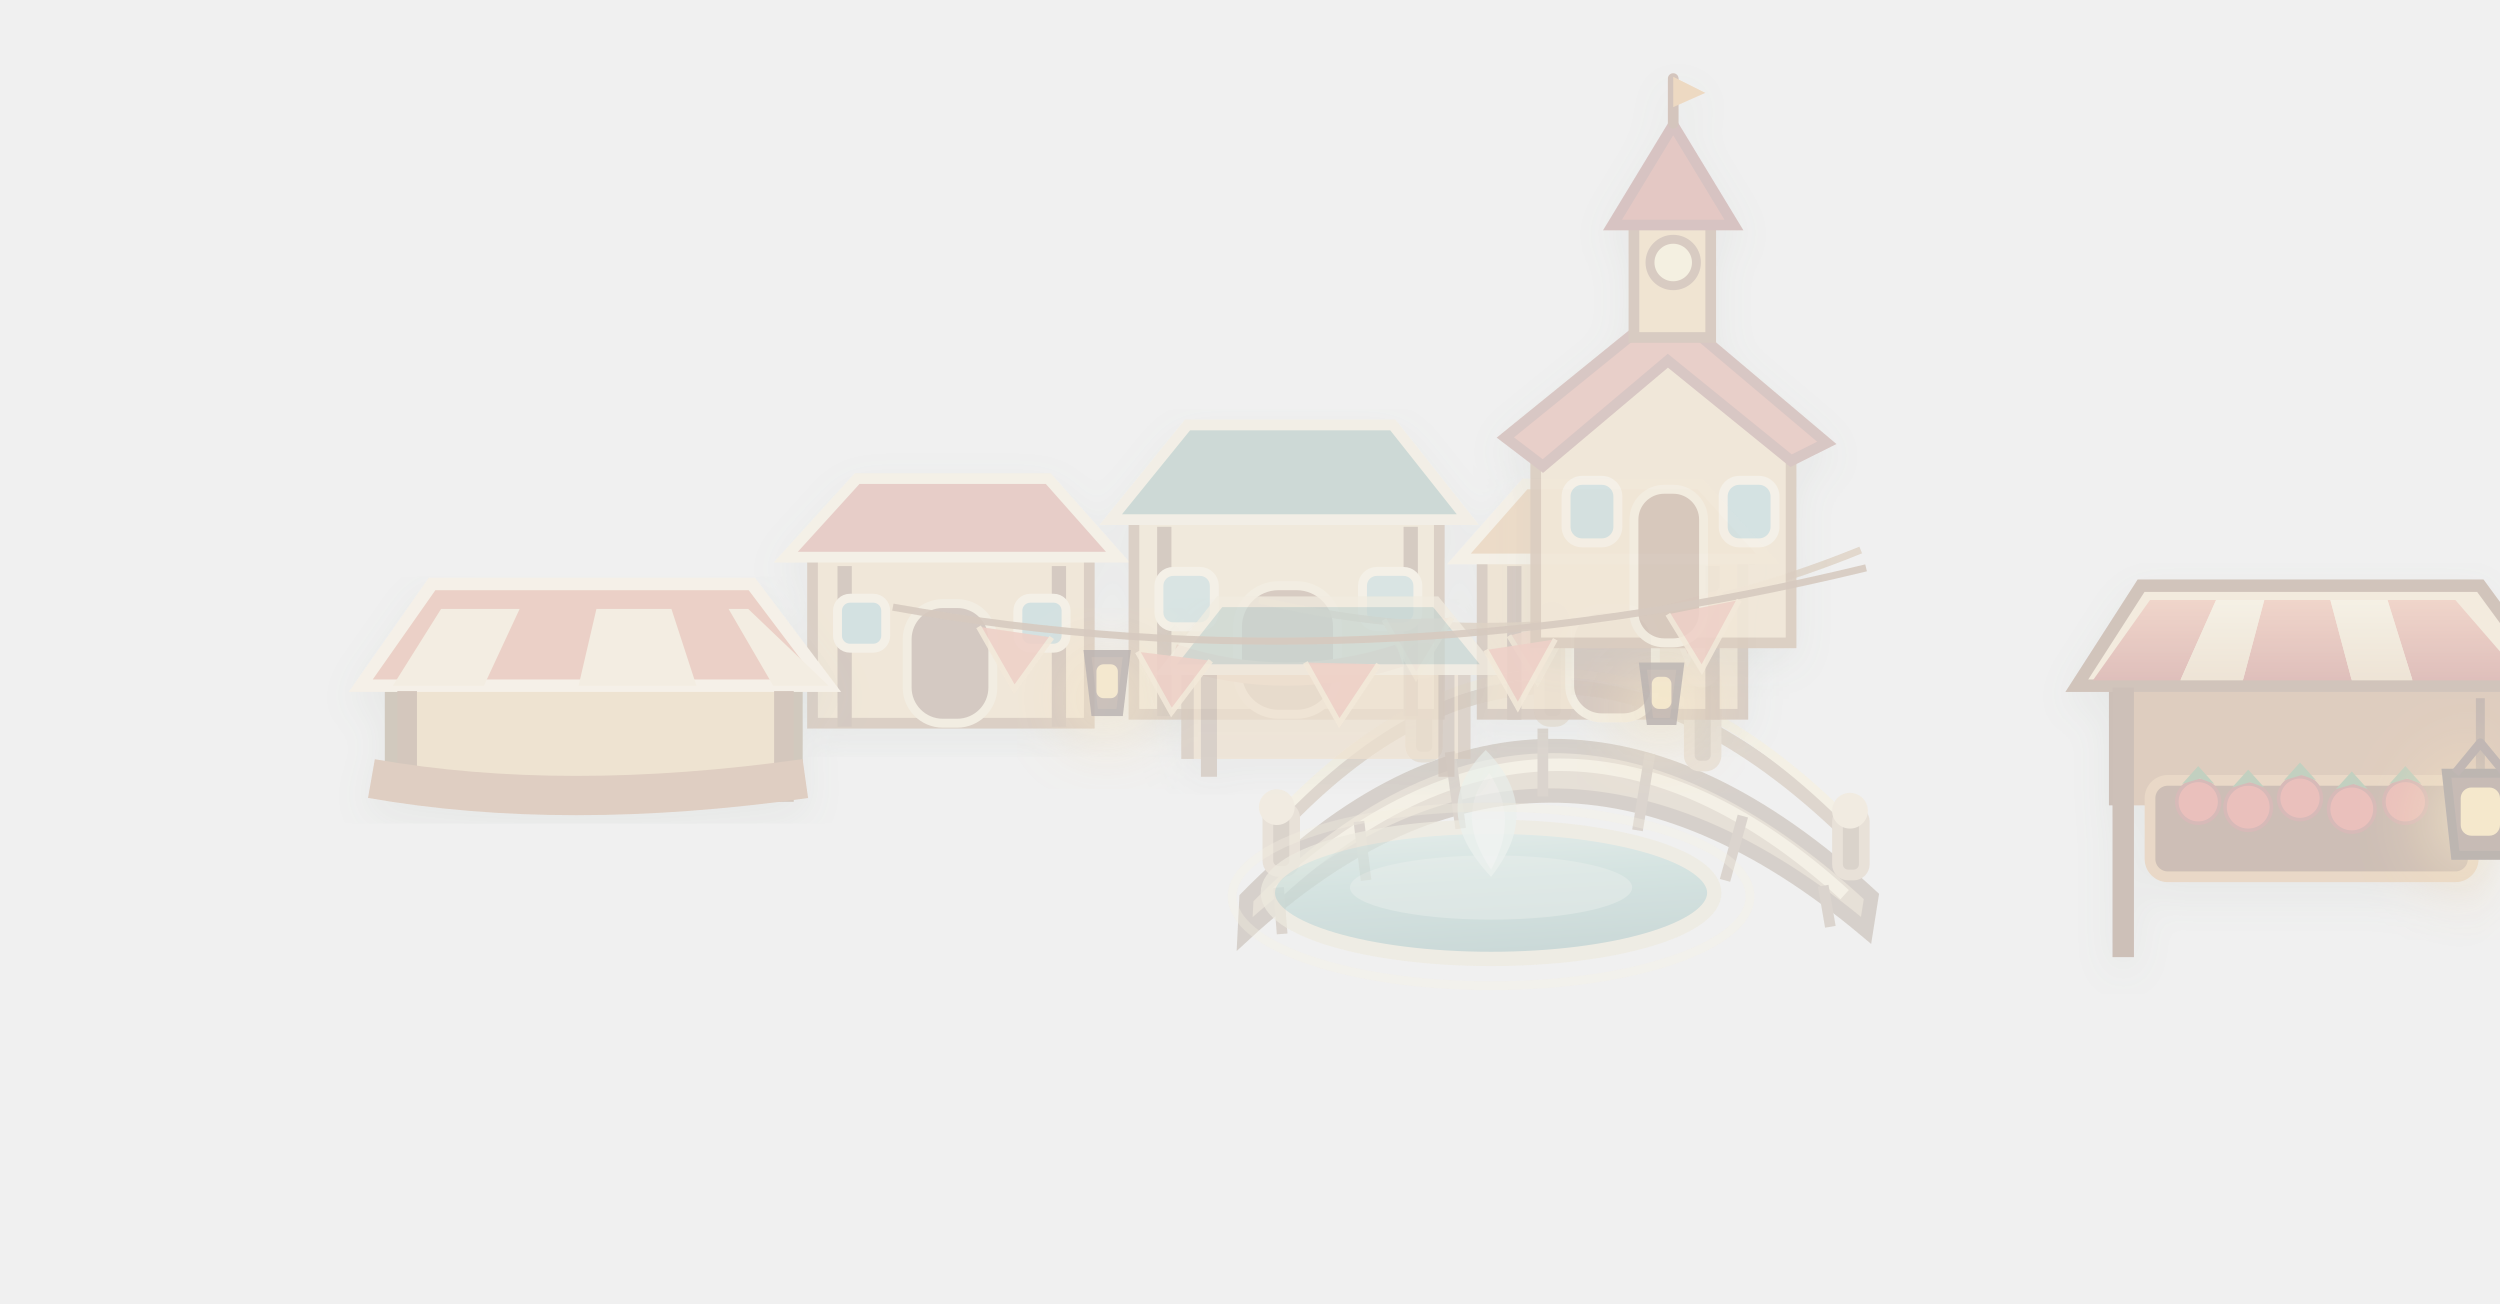
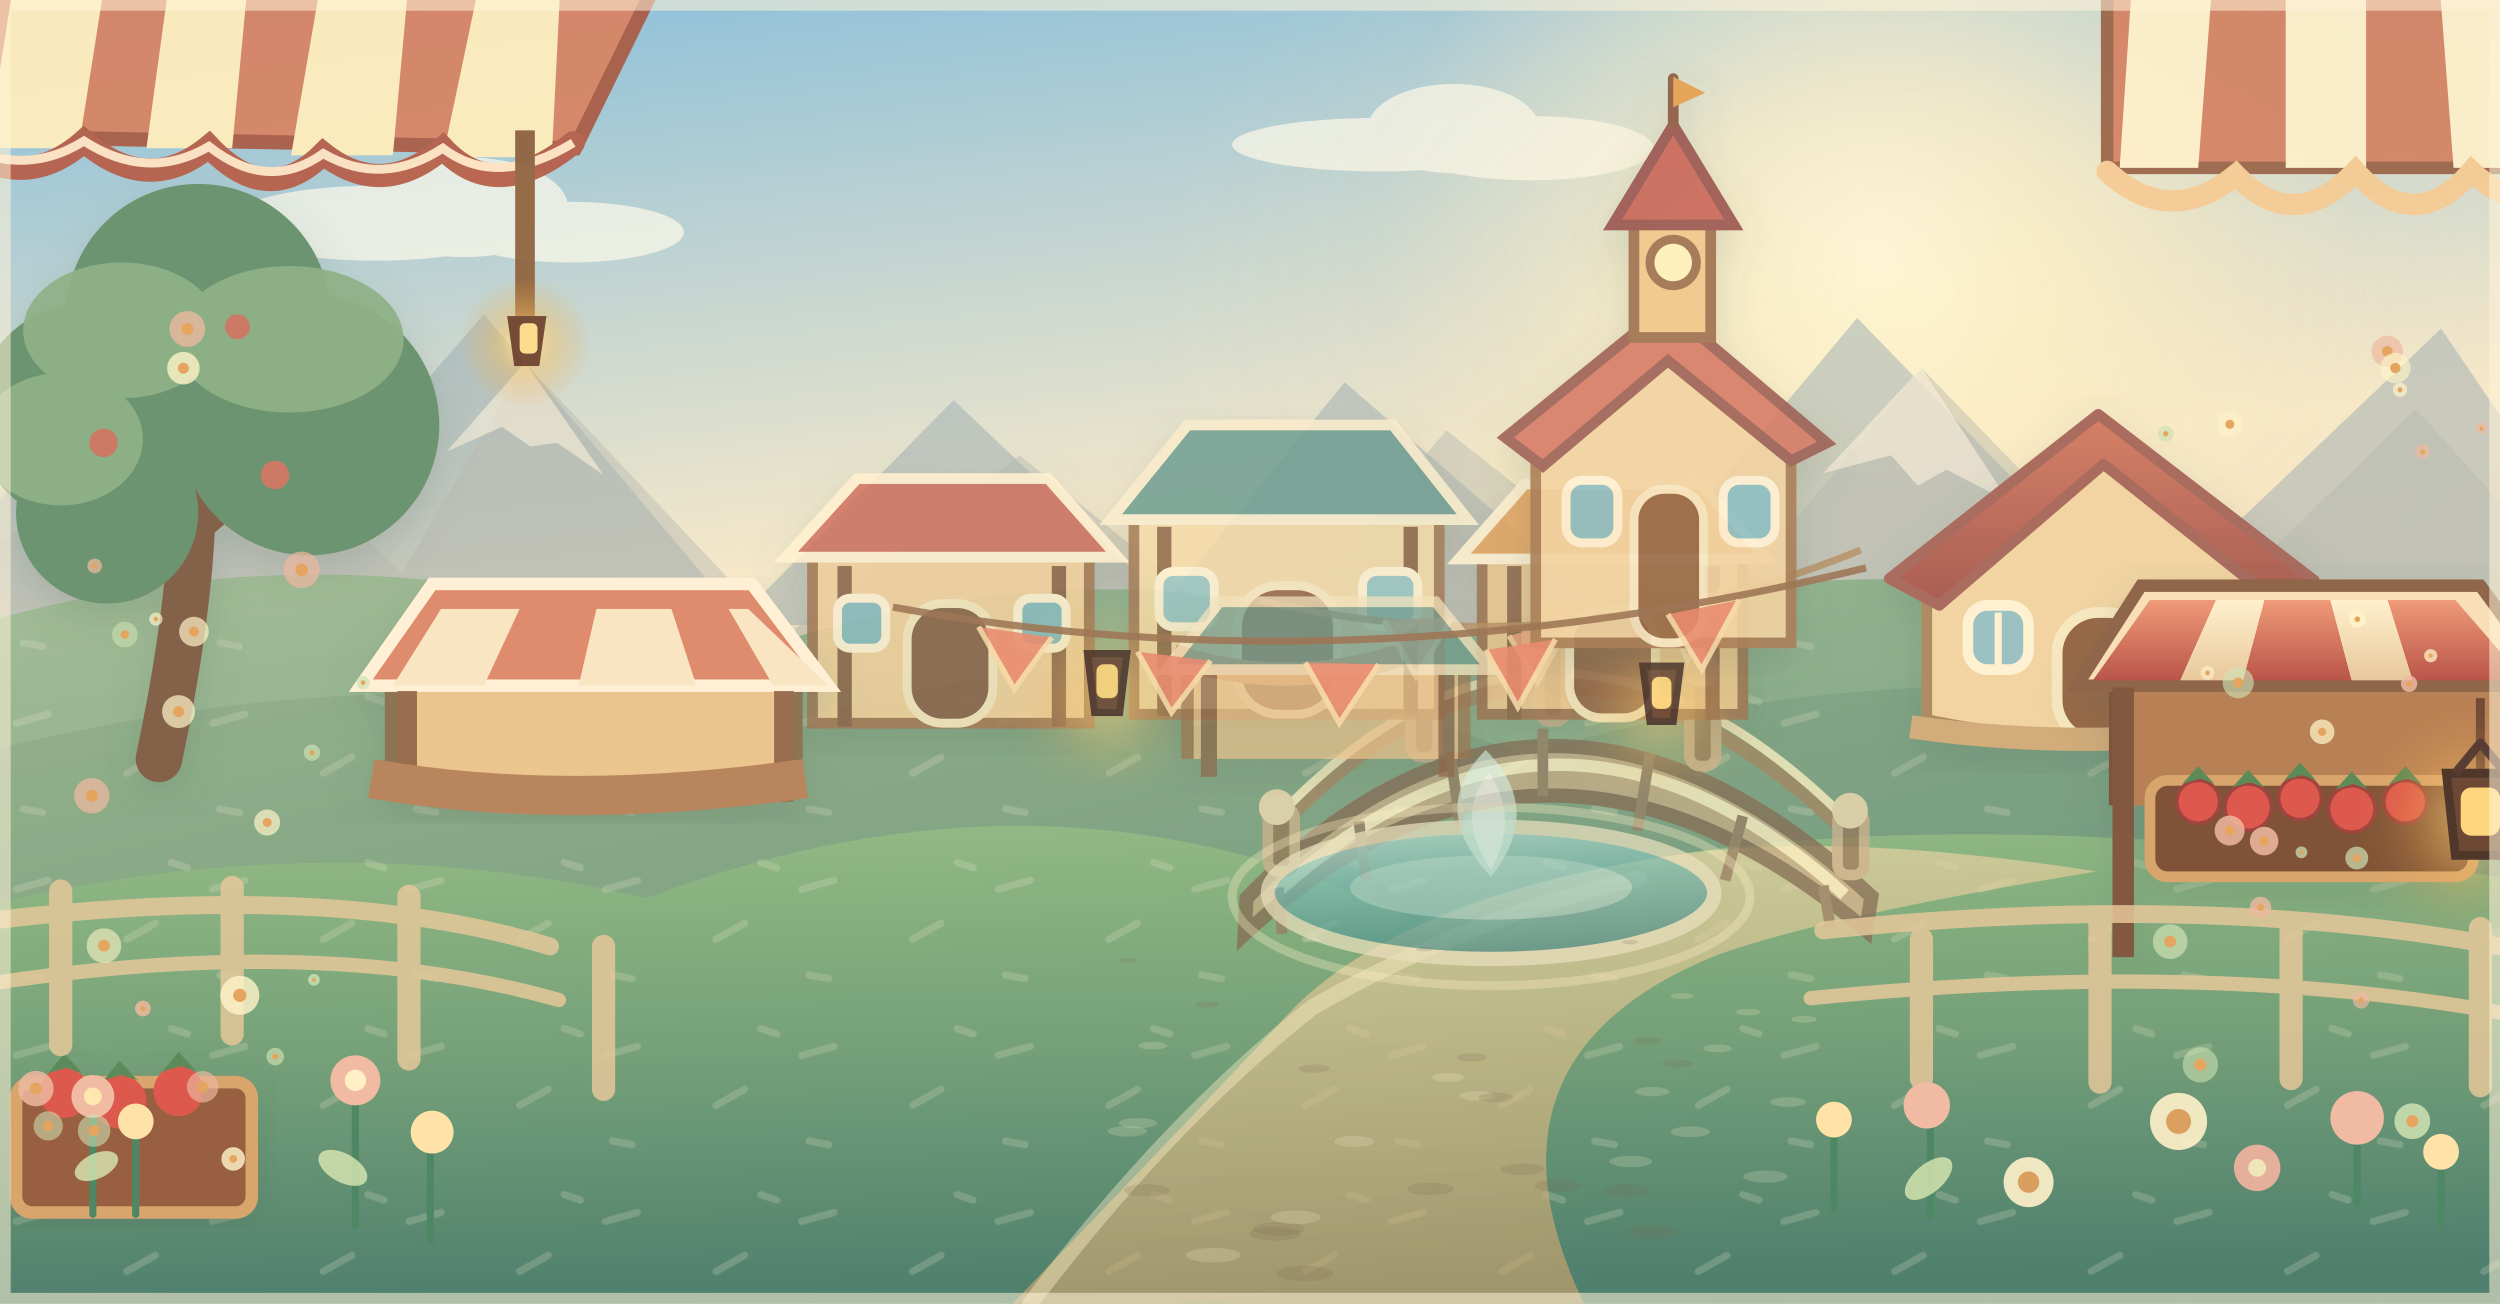
- <svg xmlns="http://www.w3.org/2000/svg" viewBox="0 0 1400 730" role="img" data-scene-layer="market-overlay" aria-label="Lysere Tallenga-marked med bro, blomster, handelsboder og dybde">
+ <svg xmlns="http://www.w3.org/2000/svg" viewBox="0 0 1400 730" role="img" aria-label="Lysere Tallenga-marked med bro, blomster, handelsboder og dybde">
  <defs>
    <linearGradient id="sky" x2=".2" y2="1">
      <stop stop-color="#86bddb" />
      <stop offset=".48" stop-color="#f6e8c9" />
      <stop offset="1" stop-color="#f5d4aa" />
    </linearGradient>
    <radialGradient id="sun">
      <stop stop-color="#fffaf0" stop-opacity=".94" />
      <stop offset=".37" stop-color="#fff2cf" stop-opacity=".65" />
      <stop offset="1" stop-color="#f7eac7" stop-opacity="0" />
    </radialGradient>
    <linearGradient id="hill1" x2=".6" y2="1">
      <stop stop-color="#a2bc96" />
      <stop offset="1" stop-color="#719c7c" />
    </linearGradient>
    <linearGradient id="hill2" x2=".9" y2="1">
      <stop stop-color="#94b18b" />
      <stop offset="1" stop-color="#638f78" />
    </linearGradient>
    <linearGradient id="grass" x2=".1" y2="1">
      <stop stop-color="#94bb85" />
      <stop offset=".5" stop-color="#75a078" />
      <stop offset="1" stop-color="#4f806e" />
    </linearGradient>
    <linearGradient id="path" x2=".2" y2="1">
      <stop stop-color="#f4ddae" />
      <stop offset="1" stop-color="#cda46b" />
    </linearGradient>
    <linearGradient id="roof" x2="0" y2="1">
      <stop stop-color="#d58167" />
      <stop offset="1" stop-color="#a95e53" />
    </linearGradient>
    <linearGradient id="wood" x2="0" y2="1">
      <stop stop-color="#d5ac74" />
      <stop offset="1" stop-color="#9e734b" />
    </linearGradient>
    <filter id="watercolor">
      <feGaussianBlur stdDeviation="3" />
    </filter>
    <filter id="shade">
      <feDropShadow dx="0" dy="8" stdDeviation="11" flood-color="#536b5b" flood-opacity=".20" />
    </filter>
    <pattern id="brush" width="110" height="93" patternUnits="userSpaceOnUse">
      <path d="M9 33l18-5 M71 61l16-9 M13 81l11 2 M96 18l9 3" stroke="#f9efd3" stroke-opacity=".20" stroke-linecap="round" stroke-width="4" />
    </pattern>
    <linearGradient id="awningRed" x2="0" y2="1">
      <stop stop-color="#ef9a78" />
      <stop offset="1" stop-color="#b95549" />
    </linearGradient>
    <linearGradient id="awningCream" x2="0" y2="1">
      <stop stop-color="#fff0cc" />
      <stop offset="1" stop-color="#e8c89c" />
    </linearGradient>
    <radialGradient id="lampGlow">
      <stop stop-color="#fff2a9" stop-opacity=".95" />
      <stop offset=".45" stop-color="#f9bd56" stop-opacity=".42" />
      <stop offset="1" stop-color="#f4a13a" stop-opacity="0" />
    </radialGradient>
    <linearGradient id="water" x2=".2" y2="1">
      <stop stop-color="#bfe2d6" />
      <stop offset=".48" stop-color="#78b7ad" />
      <stop offset="1" stop-color="#4f8d88" />
    </linearGradient>
    <filter id="softGlow">
      <feGaussianBlur stdDeviation="14" />
    </filter>
    <radialGradient id="premiumSun">
      <stop stop-color="#fff3c0" stop-opacity=".75" />
      <stop offset=".47" stop-color="#ffe5b2" stop-opacity=".22" />
      <stop offset="1" stop-color="#fce1b6" stop-opacity="0" />
    </radialGradient>
  </defs>
-   <g id="market-overlay-art" opacity=".32" aria-hidden="true" pointer-events="none">
-     <g transform="translate(715 331)" opacity=".76" aria-hidden="true">
-       <path d="M-17 172Q150 2 333 171L330 190Q149 38-18 192Z" fill="#c7ac87" stroke="#866d55" stroke-width="8" />
-       <path d="M0 169Q158 25 318 170" fill="none" stroke="#fff0c5" stroke-width="7" />
-       <path d="M1 166L3 192M46 129L50 162M97 90L103 133M149 77L149 115M209 91L202 134M261 126L251 162M306 165L310 188" stroke="#987e62" stroke-width="6" />
-       <path d="M0 134Q150 -27 318 134" fill="none" stroke="#a68663" stroke-width="8" />
-       <path d="M0 127Q154 -35 318 127" fill="none" stroke="#fff0c2" stroke-width="5" />
-       <g stroke="#d0b18d" stroke-width="6" fill="#967858">
-         <rect x="-5" y="121" width="15" height="36" rx="6" />
-         <rect x="75" y="40" width="15" height="53" rx="6" />
-         <rect x="147" y="16" width="15" height="57" rx="6" />
-         <rect x="231" y="45" width="15" height="53" rx="6" />
-         <rect x="314" y="123" width="15" height="36" rx="6" />
-       </g>
-       <g fill="#f5ddb3">
-         <circle cy="121" r="10" />
-         <circle cx="82" cy="39" r="10" />
-         <circle cx="154" cy="16" r="10" />
-         <circle cx="238" cy="44" r="10" />
-         <circle cx="321" cy="123" r="10" />
-       </g>
-     </g>
-     <g opacity=".86" filter="url(#shade)">
-       <g transform="translate(455 250)">
-         <path d="M0 155V58H155V155Z" fill="#f1d09b" stroke="#a37855" stroke-width="6" />
-         <path d="M-15 62L25 18H132L171 62Z" fill="#cf735f" stroke="#fff0cf" stroke-width="6" />
-         <path d="M18 67v90m120-90v90" stroke="#8d6548" stroke-width="8" />
-         <rect x="53" y="88" width="48" height="67" rx="20" fill="#8a6348" stroke="#f7e5bd" stroke-width="5" />
-         <rect x="14" y="85" width="27" height="28" rx="7" fill="#88b9bc" stroke="#fff1d2" stroke-width="5" />
-         <rect x="115" y="85" width="27" height="28" rx="7" fill="#88b9bc" stroke="#fff1d2" stroke-width="5" />
-       </g>
-       <g transform="translate(635 224)">
-         <path d="M0 176V63H171V176Z" fill="#f2d9a7" stroke="#a47c59" stroke-width="6" />
-         <path d="M-13 67L30 14H145L187 67Z" fill="#6f9e92" stroke="#f8ebcb" stroke-width="6" />
-         <path d="M17 71v106m138-106v106" stroke="#8d674a" stroke-width="8" />
-         <rect x="58" y="104" width="56" height="72" rx="23" fill="#966849" stroke="#f8e7bf" stroke-width="5" />
-         <rect x="14" y="96" width="31" height="31" rx="8" fill="#9bc5c2" stroke="#fff1d1" stroke-width="5" />
-         <rect x="128" y="96" width="31" height="31" rx="8" fill="#9bc5c2" stroke="#fff1d1" stroke-width="5" />
-         <path d="M22 143Q85 164 149 143" fill="none" stroke="#df9f75" stroke-width="13" />
-       </g>
-       <g transform="translate(830 255)">
-         <path d="M0 145V55H146V145Z" fill="#eac690" stroke="#9c7552" stroke-width="6" />
-         <path d="M-13 58L24 16H122L160 58Z" fill="#e2a55f" stroke="#fff0d0" stroke-width="6" />
-         <path d="M18 62v86m111-86v86" stroke="#8d6648" stroke-width="8" />
-         <rect x="49" y="86" width="48" height="61" rx="18" fill="#8e6347" stroke="#f7e5bd" stroke-width="5" />
-       </g>
-     </g>
-     <g opacity=".88">
-       <circle cx="620" cy="391" r="42" fill="url(#lampGlow)" filter="url(#softGlow)" />
-       <path d="M609 366h22l-4 33h-14Z" fill="#6d4935" stroke="#4f372c" stroke-width="4" />
-       <rect x="614" y="372" width="12" height="19" rx="4" fill="#ffd67d" />
-       <circle cx="930" cy="397" r="39" fill="url(#lampGlow)" filter="url(#softGlow)" />
-       <path d="M920 373h21l-4 31h-13Z" fill="#6d4935" stroke="#4f372c" stroke-width="4" />
-       <rect x="925" y="379" width="11" height="18" rx="4" fill="#ffd67d" />
-     </g>
-     <g transform="translate(795 310)" opacity=".82">
-       <path d="M-90 26Q80 66 247 -2" fill="none" stroke="#b79166" stroke-width="4" />
-       <path d="M-20 37l18 32 20-33M50 46l16 26 19-35M137 29l13 31 19-40" fill="#e6a57d" stroke="#f3d4a2" stroke-width="3" />
-     </g>
-     <g transform="translate(220 345)" filter="url(#shade)">
-       <path d="M0 95V35H225V95" fill="#eac68e" stroke="#8d7452" stroke-width="9" />
-       <path d="M-18 39L22 -18L201 -18L244 39Z" fill="#de8c6d" stroke="#fff0d5" stroke-width="7" />
-       <path d="M0 39L27 -4H71L51 39Z M104 39L114 -4H156L170 39Z M213 39L188 -4H199L244 39Z" fill="#fae5c2" />
-       <path d="M8 42v62m211-62v62" stroke="#986e50" stroke-width="11" />
-       <path d="M-12 91Q96 110 231 91" fill="none" stroke="#b9855d" stroke-width="22" />
-     </g>
-     <g transform="translate(860 105)" filter="url(#shade)" opacity=".9">
-       <path d="M0 255V135L74 84L143 137V255Z" fill="#f2d3a2" stroke="#aa8058" stroke-width="6" />
-       <path d="M-17 140L73 67L163 143L143 153L74 97L4 156Z" fill="#d67b68" stroke="#9f6257" stroke-width="6" />
-       <rect x="55" y="169" width="39" height="86" rx="17" fill="#986946" stroke="#f7e7c2" stroke-width="5" />
-       <rect x="17" y="164" width="29" height="35" rx="9" fill="#8ebfc1" stroke="#fff1d4" stroke-width="5" />
-       <rect x="105" y="164" width="29" height="35" rx="9" fill="#8ebfc1" stroke="#fff1d4" stroke-width="5" />
-       <path d="M55 84V18L77 -22L98 18V84Z" fill="#f0c789" stroke="#9e704f" stroke-width="6" />
-       <path d="M43 21L77 -35L111 21Z" fill="#c86659" stroke="#99554f" stroke-width="6" />
-       <circle cx="77" cy="42" r="13" fill="#fff1bd" stroke="#9e704f" stroke-width="5" />
-       <path d="M77 -36v-25" stroke="#8e5a41" stroke-width="6" stroke-linecap="round" />
-       <path d="M77 -62l18 9-18 8Z" fill="#e5a04f" />
-     </g>
-     <g transform="translate(665 345)" opacity=".72" filter="url(#shade)">
-       <path d="M0 80V28h155v52" fill="#e8bf89" stroke="#9b7551" stroke-width="7" />
-       <path d="M-12 30L18 -8h121l31 38Z" fill="#6f9a8d" stroke="#f3e2bd" stroke-width="6" />
-       <path d="M12 33v57m133-57v57" stroke="#8c6648" stroke-width="9" />
-     </g>
-     <g opacity=".72">
-       <ellipse cx="835" cy="500" rx="125" ry="37" fill="url(#water)" stroke="#e9dfbc" stroke-width="8" />
-       <ellipse cx="835" cy="497" rx="79" ry="18" fill="#d9eee2" opacity=".45" />
-       <path d="M835 491Q799 453 832 420Q865 453 835 491Z" fill="#d8f2e6" opacity=".82" />
-       <path d="M835 487Q814 456 834 433Q851 458 835 487Z" fill="#ffffff" opacity=".55" />
-       <ellipse cx="835" cy="502" rx="145" ry="50" fill="none" stroke="#fff0c6" stroke-width="5" opacity=".45" />
-     </g>
-     <g opacity=".88">
-       <path d="M500 340Q760 387 1045 318" fill="none" stroke="#9d7655" stroke-width="4" />
-       <path d="M548 351l20 35 21-29M637 365l19 34 22-29M731 371l19 34 22-33M832 364l18 32 21-38M934 344l19 31 21-39" fill="#e98b6f" stroke="#f7d8a8" stroke-width="3" />
-     </g>
-     <g transform="translate(1160 333)" filter="url(#shade)">
-       <path d="M26 118V42H246V118" fill="#b88155" stroke="#7d553d" stroke-width="10" />
-       <path d="M3 51L39 -5H229L270 51Z" fill="#f8dfb7" stroke="#8f664a" stroke-width="7" />
-       <path d="M12 48L44 3H81L61 48Z M96 48L108 3H145L157 48Z M191 48L177 3H215L254 48Z" fill="url(#awningRed)" />
-       <path d="M61 48L81 3H108L96 48Z M157 48L145 3H177L191 48Z" fill="url(#awningCream)" />
-       <path d="M29 52v151m218-151v151" stroke="#82583f" stroke-width="12" />
-       <rect x="44" y="104" width="181" height="54" rx="10" fill="#805337" stroke="#d8a56d" stroke-width="6" />
-       <g fill="#dd594d" stroke="#9f443f" stroke-width="2">
-         <circle cx="71" cy="116" r="12" />
-         <circle cx="99" cy="119" r="13" />
-         <circle cx="128" cy="114" r="12" />
-         <circle cx="157" cy="120" r="13" />
-         <circle cx="187" cy="116" r="12" />
-       </g>
-       <g fill="#5d8b58">
-         <path d="M62 106l9-10 9 10-8-3Z" />
-         <path d="M90 108l9-10 9 10-8-3Z" />
-         <path d="M119 104l9-10 9 10-8-3Z" />
-         <path d="M148 109l9-10 9 10-8-3Z" />
-         <path d="M178 106l9-10 9 10-8-3Z" />
-       </g>
-       <path d="M229 58v54" stroke="#6e4936" stroke-width="5" />
-       <circle cx="229" cy="126" r="56" fill="url(#lampGlow)" filter="url(#softGlow)" />
-       <path d="M210 100h38l-5 46h-28Z" fill="#6d4935" stroke="#4f372c" stroke-width="5" />
-       <rect x="218" y="108" width="22" height="27" rx="6" fill="#ffd67d" />
-       <path d="M215 100l14-17 14 17" fill="none" stroke="#5a3e30" stroke-width="5" stroke-linejoin="round" />
-     </g>
-   </g>
+   <rect width="1400" height="730" fill="url(#sky)" />
+   <circle cx="1050" cy="145" r="280" fill="url(#sun)" />
+   <g fill="#fffaea" opacity=".69">
+     <ellipse cx="210" cy="125" rx="84" ry="21" />
+     <ellipse cx="260" cy="116" rx="58" ry="28" />
+     <ellipse cx="319" cy="130" rx="64" ry="17" />
+     <ellipse cx="773" cy="81" rx="83" ry="15" />
+     <ellipse cx="814" cy="72" rx="48" ry="25" />
+     <ellipse cx="857" cy="83" rx="69" ry="18" />
+   </g>
+   <ellipse cx="1070" cy="166" rx="430" ry="290" fill="url(#premiumSun)" opacity=".75" />
+   <path d="M945 90L580 575L780 565L1090 175Z" fill="#fff1ba" opacity=".07" />
+   <path d="M1124 105L866 625L1130 620L1190 180Z" fill="#fff0bf" opacity=".06" />
+   <path d="M-60 350L78 188L175 286L271 176L414 346L534 224L653 337L753 214L902 343L1040 178L1200 343L1367 184L1480 350Z" fill="#99a9af" opacity=".48" />
+   <path d="M-75 354L120 222L225 321L294 203L439 357L571 255L705 363L810 241L953 354L1076 206L1222 357L1353 229L1475 365Z" fill="#b7b9b0" opacity=".46" />
+   <path d="M250 253L294 203L338 266L312 248L297 250L281 239Z M1021 265L1076 206L1125 281L1090 263L1074 272L1059 255Z" fill="#fff3dc" opacity=".57" />
+   <path d="M0 346Q210 289 415 366Q635 295 782 364Q1020 288 1400 357V730H0Z" fill="url(#hill1)" />
+   <path d="M-20 424Q220 361 435 409Q640 335 853 423Q1112 345 1420 422V730H-20Z" fill="url(#hill2)" />
+   <path d="M-20 510Q178 460 362 503Q592 416 794 516Q1006 431 1420 494V730H-20Z" fill="url(#grass)" />
+   <rect y="357" width="1400" height="373" fill="url(#brush)" />
+   <path d="M567 730Q672 621 725 564Q784 506 919 482Q1014 463 1174 488Q1022 513 961 535Q821 592 887 730Z" fill="url(#path)" opacity=".64" />
+   <path d="M577 730Q654 628 735 564Q826 512 918 492" fill="none" stroke="#fff0c9" stroke-opacity=".4" stroke-width="9" stroke-linecap="round" />
+   <g transform="translate(715 331)" opacity=".76" aria-hidden="true">
+     <path d="M-17 172Q150 2 333 171L330 190Q149 38-18 192Z" fill="#c7ac87" stroke="#866d55" stroke-width="8" />
+     <path d="M0 169Q158 25 318 170" fill="none" stroke="#fff0c5" stroke-width="7" />
+     <path d="M1 166L3 192M46 129L50 162M97 90L103 133M149 77L149 115M209 91L202 134M261 126L251 162M306 165L310 188" stroke="#987e62" stroke-width="6" />
+     <path d="M0 134Q150 -27 318 134" fill="none" stroke="#a68663" stroke-width="8" />
+     <path d="M0 127Q154 -35 318 127" fill="none" stroke="#fff0c2" stroke-width="5" />
+     <g stroke="#d0b18d" stroke-width="6" fill="#967858">
+       <rect x="-5" y="121" width="15" height="36" rx="6" />
+       <rect x="75" y="40" width="15" height="53" rx="6" />
+       <rect x="147" y="16" width="15" height="57" rx="6" />
+       <rect x="231" y="45" width="15" height="53" rx="6" />
+       <rect x="314" y="123" width="15" height="36" rx="6" />
+     </g>
+     <g fill="#f5ddb3">
+       <circle cy="121" r="10" />
+       <circle cx="82" cy="39" r="10" />
+       <circle cx="154" cy="16" r="10" />
+       <circle cx="238" cy="44" r="10" />
+       <circle cx="321" cy="123" r="10" />
+     </g>
+   </g>
+   <g filter="url(#shade)">
+     <path d="M89 425Q117 294 104 213" stroke="#84624a" stroke-width="26" stroke-linecap="round" fill="none" />
+     <path d="M101 314Q53 280 41 244M109 298Q165 251 170 225" stroke="#84624a" stroke-width="15" stroke-linecap="round" fill="none" />
+     <g fill="#6c9470">
+       <circle cx="48" cy="232" r="62" />
+       <circle cx="111" cy="177" r="74" />
+       <circle cx="173" cy="238" r="73" />
+       <circle cx="60" cy="287" r="51" />
+     </g>
+     <g fill="#8fb187" opacity=".93">
+       <ellipse cx="68" cy="185" rx="55" ry="38" />
+       <ellipse cx="162" cy="190" rx="64" ry="41" />
+       <ellipse cx="34" cy="246" rx="46" ry="37" />
+     </g>
+     <g fill="#cc7966">
+       <circle cx="58" cy="248" r="8" />
+       <circle cx="154" cy="266" r="8" />
+       <circle cx="133" cy="183" r="7" />
+     </g>
+   </g>
+   <g filter="url(#shade)" transform="translate(1074 263)">
+     <path d="M5 140V50L104 -10L200 56V143Q113 162 5 140Z" fill="#f1d4a1" stroke="#ae8b62" stroke-width="6" />
+     <path d="M-16 61L101 -31L222 62L198 72L104 -3L12 76Z" fill="url(#roof)" stroke="#a96c5e" stroke-width="6" stroke-linejoin="round" />
+     <rect x="78" y="80" width="51" height="72" rx="23" fill="#986946" stroke="#f8e8c0" stroke-width="6" />
+     <rect x="28" y="76" width="34" height="36" rx="11" fill="#9bc1c2" stroke="#fff0d2" stroke-width="6" />
+     <rect x="147" y="76" width="34" height="36" rx="11" fill="#9bc1c2" stroke="#fff0d2" stroke-width="6" />
+     <path d="M45 80v32m119-32v32" stroke="#fff1cd" stroke-width="4" />
+     <path d="M-4 144Q98 159 211 142" fill="none" stroke="#d2ac7a" stroke-width="13" />
+   </g>
+   <g opacity=".86" filter="url(#shade)">
+     <g transform="translate(455 250)">
+       <path d="M0 155V58H155V155Z" fill="#f1d09b" stroke="#a37855" stroke-width="6" />
+       <path d="M-15 62L25 18H132L171 62Z" fill="#cf735f" stroke="#fff0cf" stroke-width="6" />
+       <path d="M18 67v90m120-90v90" stroke="#8d6548" stroke-width="8" />
+       <rect x="53" y="88" width="48" height="67" rx="20" fill="#8a6348" stroke="#f7e5bd" stroke-width="5" />
+       <rect x="14" y="85" width="27" height="28" rx="7" fill="#88b9bc" stroke="#fff1d2" stroke-width="5" />
+       <rect x="115" y="85" width="27" height="28" rx="7" fill="#88b9bc" stroke="#fff1d2" stroke-width="5" />
+     </g>
+     <g transform="translate(635 224)">
+       <path d="M0 176V63H171V176Z" fill="#f2d9a7" stroke="#a47c59" stroke-width="6" />
+       <path d="M-13 67L30 14H145L187 67Z" fill="#6f9e92" stroke="#f8ebcb" stroke-width="6" />
+       <path d="M17 71v106m138-106v106" stroke="#8d674a" stroke-width="8" />
+       <rect x="58" y="104" width="56" height="72" rx="23" fill="#966849" stroke="#f8e7bf" stroke-width="5" />
+       <rect x="14" y="96" width="31" height="31" rx="8" fill="#9bc5c2" stroke="#fff1d1" stroke-width="5" />
+       <rect x="128" y="96" width="31" height="31" rx="8" fill="#9bc5c2" stroke="#fff1d1" stroke-width="5" />
+       <path d="M22 143Q85 164 149 143" fill="none" stroke="#df9f75" stroke-width="13" />
+     </g>
+     <g transform="translate(830 255)">
+       <path d="M0 145V55H146V145Z" fill="#eac690" stroke="#9c7552" stroke-width="6" />
+       <path d="M-13 58L24 16H122L160 58Z" fill="#e2a55f" stroke="#fff0d0" stroke-width="6" />
+       <path d="M18 62v86m111-86v86" stroke="#8d6648" stroke-width="8" />
+       <rect x="49" y="86" width="48" height="61" rx="18" fill="#8e6347" stroke="#f7e5bd" stroke-width="5" />
+     </g>
+   </g>
+   <g opacity=".88">
+     <circle cx="620" cy="391" r="42" fill="url(#lampGlow)" filter="url(#softGlow)" />
+     <path d="M609 366h22l-4 33h-14Z" fill="#6d4935" stroke="#4f372c" stroke-width="4" />
+     <rect x="614" y="372" width="12" height="19" rx="4" fill="#ffd67d" />
+     <circle cx="930" cy="397" r="39" fill="url(#lampGlow)" filter="url(#softGlow)" />
+     <path d="M920 373h21l-4 31h-13Z" fill="#6d4935" stroke="#4f372c" stroke-width="4" />
+     <rect x="925" y="379" width="11" height="18" rx="4" fill="#ffd67d" />
+   </g>
+   <g transform="translate(795 310)" opacity=".82">
+     <path d="M-90 26Q80 66 247 -2" fill="none" stroke="#b79166" stroke-width="4" />
+     <path d="M-20 37l18 32 20-33M50 46l16 26 19-35M137 29l13 31 19-40" fill="#e6a57d" stroke="#f3d4a2" stroke-width="3" />
+   </g>
+   <g transform="translate(220 345)" filter="url(#shade)">
+     <path d="M0 95V35H225V95" fill="#eac68e" stroke="#8d7452" stroke-width="9" />
+     <path d="M-18 39L22 -18L201 -18L244 39Z" fill="#de8c6d" stroke="#fff0d5" stroke-width="7" />
+     <path d="M0 39L27 -4H71L51 39Z M104 39L114 -4H156L170 39Z M213 39L188 -4H199L244 39Z" fill="#fae5c2" />
+     <path d="M8 42v62m211-62v62" stroke="#986e50" stroke-width="11" />
+     <path d="M-12 91Q96 110 231 91" fill="none" stroke="#b9855d" stroke-width="22" />
+   </g>
+   <g transform="translate(860 105)" filter="url(#shade)" opacity=".9">
+     <path d="M0 255V135L74 84L143 137V255Z" fill="#f2d3a2" stroke="#aa8058" stroke-width="6" />
+     <path d="M-17 140L73 67L163 143L143 153L74 97L4 156Z" fill="#d67b68" stroke="#9f6257" stroke-width="6" />
+     <rect x="55" y="169" width="39" height="86" rx="17" fill="#986946" stroke="#f7e7c2" stroke-width="5" />
+     <rect x="17" y="164" width="29" height="35" rx="9" fill="#8ebfc1" stroke="#fff1d4" stroke-width="5" />
+     <rect x="105" y="164" width="29" height="35" rx="9" fill="#8ebfc1" stroke="#fff1d4" stroke-width="5" />
+     <path d="M55 84V18L77 -22L98 18V84Z" fill="#f0c789" stroke="#9e704f" stroke-width="6" />
+     <path d="M43 21L77 -35L111 21Z" fill="#c86659" stroke="#99554f" stroke-width="6" />
+     <circle cx="77" cy="42" r="13" fill="#fff1bd" stroke="#9e704f" stroke-width="5" />
+     <path d="M77 -36v-25" stroke="#8e5a41" stroke-width="6" stroke-linecap="round" />
+     <path d="M77 -62l18 9-18 8Z" fill="#e5a04f" />
+   </g>
+   <g transform="translate(665 345)" opacity=".72" filter="url(#shade)">
+     <path d="M0 80V28h155v52" fill="#e8bf89" stroke="#9b7551" stroke-width="7" />
+     <path d="M-12 30L18 -8h121l31 38Z" fill="#6f9a8d" stroke="#f3e2bd" stroke-width="6" />
+     <path d="M12 33v57m133-57v57" stroke="#8c6648" stroke-width="9" />
+   </g>
+   <g opacity=".72">
+     <ellipse cx="835" cy="500" rx="125" ry="37" fill="url(#water)" stroke="#e9dfbc" stroke-width="8" />
+     <ellipse cx="835" cy="497" rx="79" ry="18" fill="#d9eee2" opacity=".45" />
+     <path d="M835 491Q799 453 832 420Q865 453 835 491Z" fill="#d8f2e6" opacity=".82" />
+     <path d="M835 487Q814 456 834 433Q851 458 835 487Z" fill="#ffffff" opacity=".55" />
+     <ellipse cx="835" cy="502" rx="145" ry="50" fill="none" stroke="#fff0c6" stroke-width="5" opacity=".45" />
+   </g>
+   <g opacity=".88">
+     <path d="M500 340Q760 387 1045 318" fill="none" stroke="#9d7655" stroke-width="4" />
+     <path d="M548 351l20 35 21-29M637 365l19 34 22-29M731 371l19 34 22-33M832 364l18 32 21-38M934 344l19 31 21-39" fill="#e98b6f" stroke="#f7d8a8" stroke-width="3" />
+   </g>
+   <g transform="translate(1160 333)" filter="url(#shade)">
+     <path d="M26 118V42H246V118" fill="#b88155" stroke="#7d553d" stroke-width="10" />
+     <path d="M3 51L39 -5H229L270 51Z" fill="#f8dfb7" stroke="#8f664a" stroke-width="7" />
+     <path d="M12 48L44 3H81L61 48Z M96 48L108 3H145L157 48Z M191 48L177 3H215L254 48Z" fill="url(#awningRed)" />
+     <path d="M61 48L81 3H108L96 48Z M157 48L145 3H177L191 48Z" fill="url(#awningCream)" />
+     <path d="M29 52v151m218-151v151" stroke="#82583f" stroke-width="12" />
+     <rect x="44" y="104" width="181" height="54" rx="10" fill="#805337" stroke="#d8a56d" stroke-width="6" />
+     <g fill="#dd594d" stroke="#9f443f" stroke-width="2">
+       <circle cx="71" cy="116" r="12" />
+       <circle cx="99" cy="119" r="13" />
+       <circle cx="128" cy="114" r="12" />
+       <circle cx="157" cy="120" r="13" />
+       <circle cx="187" cy="116" r="12" />
+     </g>
+     <g fill="#5d8b58">
+       <path d="M62 106l9-10 9 10-8-3Z" />
+       <path d="M90 108l9-10 9 10-8-3Z" />
+       <path d="M119 104l9-10 9 10-8-3Z" />
+       <path d="M148 109l9-10 9 10-8-3Z" />
+       <path d="M178 106l9-10 9 10-8-3Z" />
+     </g>
+     <path d="M229 58v54" stroke="#6e4936" stroke-width="5" />
+     <circle cx="229" cy="126" r="56" fill="url(#lampGlow)" filter="url(#softGlow)" />
+     <path d="M210 100h38l-5 46h-28Z" fill="#6d4935" stroke="#4f372c" stroke-width="5" />
+     <rect x="218" y="108" width="22" height="27" rx="6" fill="#ffd67d" />
+     <path d="M215 100l14-17 14 17" fill="none" stroke="#5a3e30" stroke-width="5" stroke-linejoin="round" />
+   </g>
+   <g transform="translate(9 563)" filter="url(#shade)">
+     <rect x="0" y="43" width="132" height="73" rx="9" fill="#98603f" stroke="#d8a56d" stroke-width="7" />
+     <g fill="#dd594d">
+       <circle cx="27" cy="49" r="14" />
+       <circle cx="58" cy="54" r="15" />
+       <circle cx="91" cy="48" r="14" />
+     </g>
+     <g fill="#5c8a5a">
+       <path d="M18 38l9-11 10 11-9-3Z" />
+       <path d="M49 42l9-11 10 11-9-3Z" />
+       <path d="M82 37l9-11 10 11-9-3Z" />
+     </g>
+   </g>
+   <g opacity=".9">
+     <circle cx="1220" cy="628" r="16" fill="#fff1ca" />
+     <circle cx="1220" cy="628" r="7" fill="#e8a15d" />
+     <circle cx="1264" cy="654" r="13" fill="#f3b3a0" />
+     <circle cx="1264" cy="654" r="5" fill="#fff0bf" />
+     <circle cx="1136" cy="662" r="14" fill="#fff1ca" />
+     <circle cx="1136" cy="662" r="6" fill="#e8a15d" />
+   </g>
+   <g stroke="#e7c89a" fill="none" stroke-linecap="round" opacity=".83">
+     <path d="M0 515Q186 493 308 530M1021 521Q1233 499 1400 530" stroke-width="10" />
+     <path d="M0 550Q182 523 313 560M1014 559Q1233 537 1400 567" stroke-width="8" />
+     <path d="M34 499v86m96-88v82m99-77v91m109-63v80m738-84v78m100-88v90m107-87v85m106-84v88" stroke-width="13" />
+   </g>
+   <g stroke="#4d8764" stroke-width="4" stroke-linecap="round">
+     <path d="M52 680v-65m24 65v-50m123 56v-75m42 84v-57m786 39v-50m54 54v-60m239 53v-51m47 64v-42" />
+   </g>
+   <g fill="#f1baa3">
+     <circle cx="52" cy="614" r="12" />
+     <circle cx="52" cy="614" r="5" fill="#ffe7b0" />
+     <circle cx="199" cy="605" r="14" />
+     <circle cx="199" cy="605" r="6" fill="#fff0c6" />
+     <circle cx="1079" cy="619" r="13" />
+     <circle cx="1320" cy="626" r="15" />
+   </g>
+   <g fill="#ffe2a8">
+     <circle cx="76" cy="628" r="10" />
+     <circle cx="242" cy="634" r="12" />
+     <circle cx="1027" cy="627" r="10" />
+     <circle cx="1367" cy="645" r="10" />
+   </g>
+   <g fill="#dae8b2" opacity=".8">
+     <ellipse cx="54" cy="653" rx="13" ry="7" transform="rotate(-25 54 653)" />
+     <ellipse cx="192" cy="654" rx="15" ry="8" transform="rotate(29 192 654)" />
+     <ellipse cx="1080" cy="660" rx="16" ry="8" transform="rotate(-40 1080 660)" />
+   </g>
+   <g opacity=".94" pointer-events="none">
+     <path d="M-34 -15H370L322 83L-30 76Z" fill="#d88463" stroke="#a95c46" stroke-width="8" />
+     <path d="M8 -12H59L44 83H-7ZM95 -12H139L130 83H82ZM180 -12H229L220 87H163ZM269 -12H314L309 88H248Z" fill="#ffedbb" />
+     <path d="M-28 78Q12 110 47 79Q83 110 117 82Q150 117 181 86Q214 112 248 83Q278 115 321 80" fill="none" stroke="#b65f48" stroke-width="13" stroke-linecap="round" />
+     <path d="M-28 78Q12 101 47 79Q83 102 117 82Q150 108 181 86Q214 105 248 83Q278 106 321 80" fill="none" stroke="#ffe2c1" stroke-width="5" />
+     <path d="M294 73V203" stroke="#91633f" stroke-width="11" />
+     <circle cx="294" cy="192" r="37" fill="url(#lampGlow)" />
+     <path d="M284 177h22l-4 28h-14Z" fill="#70432c" />
+     <rect x="291" y="181" width="10" height="17" rx="3" fill="#ffdd89" />
+   </g>
+   <g transform="translate(1180 -13)" opacity=".9" pointer-events="none">
+     <path d="M0 0h290v107H0Z" fill="#d57f5f" stroke="#986044" stroke-width="7" />
+     <path d="M14 2h45L51 107H7ZM100 2h45v105h-45ZM186 2h45l8 105h-45ZM269 2h40v105h-40Z" fill="#fff0c9" />
+     <path d="M0 109Q35 141 72 111Q105 145 139 109Q172 146 204 109Q243 145 286 111" fill="none" stroke="#f6ca91" stroke-width="12" stroke-linecap="round" />
+   </g>
+   <g aria-hidden="true" pointer-events="none">
+     <circle cx="58.2" cy="529.6" r="9.7" fill="#fff4c8" opacity="0.58" />
+     <circle cx="58.2" cy="529.6" r="3.3" fill="#e6a55f" />
+     <circle cx="1336.9" cy="196.8" r="8.8" fill="#edb9a0" opacity="0.70" />
+     <circle cx="1336.9" cy="196.8" r="3.0" fill="#e6a55f" />
+     <circle cx="175.8" cy="548.7" r="3.3" fill="#cfe2b4" opacity="0.79" />
+     <circle cx="175.8" cy="548.7" r="1.1" fill="#e6a55f" />
+     <circle cx="1341.4" cy="206.1" r="8.5" fill="#fff4c8" opacity="0.63" />
+     <circle cx="1341.4" cy="206.1" r="2.9" fill="#e6a55f" />
+     <circle cx="113.5" cy="608.6" r="8.8" fill="#edb9a0" opacity="0.66" />
+     <circle cx="113.5" cy="608.6" r="3.0" fill="#e6a55f" />
+     <circle cx="1350.9" cy="627.9" r="10.0" fill="#cfe2b4" opacity="0.85" />
+     <circle cx="1350.9" cy="627.9" r="3.4" fill="#e6a55f" />
+     <circle cx="102.7" cy="206.2" r="9.1" fill="#fff4c8" opacity="0.79" />
+     <circle cx="102.7" cy="206.2" r="3.1" fill="#e6a55f" />
+     <circle cx="1248.6" cy="465.1" r="8.4" fill="#edb9a0" opacity="0.84" />
+     <circle cx="1248.6" cy="465.1" r="2.8" fill="#e6a55f" />
+     <circle cx="203.3" cy="382.3" r="3.7" fill="#cfe2b4" opacity="0.77" />
+     <circle cx="203.3" cy="382.3" r="1.3" fill="#e6a55f" />
+     <circle cx="1236.2" cy="376.8" r="3.9" fill="#fff4c8" opacity="0.60" />
+     <circle cx="1236.2" cy="376.8" r="1.3" fill="#e6a55f" />
+     <circle cx="20.1" cy="609.6" r="9.9" fill="#edb9a0" opacity="0.85" />
+     <circle cx="20.1" cy="609.6" r="3.4" fill="#e6a55f" />
+     <circle cx="1212.8" cy="242.9" r="4.4" fill="#cfe2b4" opacity="0.75" />
+     <circle cx="1212.8" cy="242.9" r="1.5" fill="#e6a55f" />
+     <circle cx="130.6" cy="649.0" r="6.6" fill="#fff4c8" opacity="0.81" />
+     <circle cx="130.6" cy="649.0" r="2.2" fill="#e6a55f" />
+     <circle cx="1356.6" cy="253.0" r="4.3" fill="#edb9a0" opacity="0.63" />
+     <circle cx="1356.6" cy="253.0" r="1.5" fill="#e6a55f" />
+     <circle cx="27.0" cy="630.5" r="8.2" fill="#cfe2b4" opacity="0.56" />
+     <circle cx="27.0" cy="630.5" r="2.8" fill="#e6a55f" />
+     <circle cx="1344.0" cy="218.3" r="4.0" fill="#fff4c8" opacity="0.67" />
+     <circle cx="1344.0" cy="218.3" r="1.4" fill="#e6a55f" />
+     <circle cx="168.9" cy="319.1" r="10.2" fill="#edb9a0" opacity="0.71" />
+     <circle cx="168.9" cy="319.1" r="3.5" fill="#e6a55f" />
+     <circle cx="1319.8" cy="480.5" r="6.4" fill="#cfe2b4" opacity="0.69" />
+     <circle cx="1319.8" cy="480.5" r="2.2" fill="#e6a55f" />
+     <circle cx="149.6" cy="460.6" r="7.3" fill="#fff4c8" opacity="0.69" />
+     <circle cx="149.6" cy="460.6" r="2.5" fill="#e6a55f" />
+     <circle cx="1322.2" cy="560.2" r="4.6" fill="#edb9a0" opacity="0.67" />
+     <circle cx="1322.2" cy="560.2" r="1.6" fill="#e6a55f" />
+     <circle cx="174.7" cy="421.5" r="4.6" fill="#cfe2b4" opacity="0.66" />
+     <circle cx="174.7" cy="421.5" r="1.5" fill="#e6a55f" />
+     <circle cx="1361.2" cy="367.2" r="3.7" fill="#fff4c8" opacity="0.74" />
+     <circle cx="1361.2" cy="367.2" r="1.2" fill="#e6a55f" />
+     <circle cx="53.0" cy="316.9" r="4.1" fill="#edb9a0" opacity="0.73" />
+     <circle cx="53.0" cy="316.9" r="1.4" fill="#e6a55f" />
+     <circle cx="1232.2" cy="596.3" r="9.9" fill="#cfe2b4" opacity="0.57" />
+     <circle cx="1232.2" cy="596.3" r="3.4" fill="#e6a55f" />
+     <circle cx="100.0" cy="398.5" r="9.2" fill="#fff4c8" opacity="0.71" />
+     <circle cx="100.0" cy="398.5" r="3.1" fill="#e6a55f" />
+     <circle cx="1349.1" cy="382.9" r="4.6" fill="#edb9a0" opacity="0.85" />
+     <circle cx="1349.1" cy="382.9" r="1.6" fill="#e6a55f" />
+     <circle cx="154.1" cy="591.7" r="4.9" fill="#cfe2b4" opacity="0.65" />
+     <circle cx="154.1" cy="591.7" r="1.7" fill="#e6a55f" />
+     <circle cx="1300.4" cy="409.8" r="6.9" fill="#fff4c8" opacity="0.73" />
+     <circle cx="1300.4" cy="409.8" r="2.3" fill="#e6a55f" />
+     <circle cx="104.9" cy="184.2" r="10.0" fill="#edb9a0" opacity="0.78" />
+     <circle cx="104.9" cy="184.2" r="3.4" fill="#e6a55f" />
+     <circle cx="1253.4" cy="382.3" r="8.7" fill="#cfe2b4" opacity="0.62" />
+     <circle cx="1253.4" cy="382.3" r="2.9" fill="#e6a55f" />
+     <circle cx="134.3" cy="557.4" r="10.9" fill="#fff4c8" opacity="0.80" />
+     <circle cx="134.3" cy="557.4" r="3.7" fill="#e6a55f" />
+     <circle cx="1265.9" cy="508.2" r="6.0" fill="#edb9a0" opacity="0.82" />
+     <circle cx="1265.9" cy="508.2" r="2.0" fill="#e6a55f" />
+     <circle cx="69.9" cy="355.4" r="7.2" fill="#cfe2b4" opacity="0.57" />
+     <circle cx="69.9" cy="355.4" r="2.4" fill="#e6a55f" />
+     <circle cx="1248.7" cy="237.6" r="7.3" fill="#fff4c8" opacity="0.56" />
+     <circle cx="1248.7" cy="237.6" r="2.5" fill="#e6a55f" />
+     <circle cx="51.4" cy="445.6" r="9.9" fill="#edb9a0" opacity="0.74" />
+     <circle cx="51.4" cy="445.6" r="3.4" fill="#e6a55f" />
+     <circle cx="1215.3" cy="527.3" r="9.7" fill="#cfe2b4" opacity="0.69" />
+     <circle cx="1215.3" cy="527.3" r="3.3" fill="#e6a55f" />
+     <circle cx="108.6" cy="353.7" r="8.3" fill="#fff4c8" opacity="0.69" />
+     <circle cx="108.6" cy="353.7" r="2.8" fill="#e6a55f" />
+     <circle cx="1267.9" cy="471.0" r="8.0" fill="#edb9a0" opacity="0.86" />
+     <circle cx="1267.9" cy="471.0" r="2.7" fill="#e6a55f" />
+     <circle cx="52.7" cy="633.1" r="9.1" fill="#cfe2b4" opacity="0.57" />
+     <circle cx="52.7" cy="633.1" r="3.1" fill="#e6a55f" />
+     <circle cx="1320.1" cy="346.8" r="4.7" fill="#fff4c8" opacity="0.86" />
+     <circle cx="1320.1" cy="346.8" r="1.6" fill="#e6a55f" />
+     <circle cx="80.0" cy="564.8" r="4.4" fill="#edb9a0" opacity="0.85" />
+     <circle cx="80.0" cy="564.8" r="1.5" fill="#e6a55f" />
+     <circle cx="1288.8" cy="477.3" r="3.3" fill="#cfe2b4" opacity="0.72" />
+     <circle cx="1288.8" cy="477.3" r="1.1" fill="#e6a55f" />
+     <circle cx="87.3" cy="346.7" r="3.7" fill="#fff4c8" opacity="0.67" />
+     <circle cx="87.3" cy="346.7" r="1.3" fill="#e6a55f" />
+     <circle cx="1389.7" cy="239.9" r="3.2" fill="#edb9a0" opacity="0.70" />
+     <circle cx="1389.7" cy="239.9" r="1.1" fill="#e6a55f" />
+     <ellipse cx="801.1" cy="665.8" rx="13.0" ry="3.5" fill="#79654e" opacity=".19" />
+     <ellipse cx="1010.2" cy="570.8" rx="7.1" ry="1.9" fill="#fff3d1" opacity=".19" />
+     <ellipse cx="713.9" cy="690.9" rx="14.5" ry="3.9" fill="#79654e" opacity=".19" />
+     <ellipse cx="1001.3" cy="617.2" rx="10.0" ry="2.7" fill="#fff3d1" opacity=".19" />
+     <ellipse cx="631.4" cy="537.8" rx="5.1" ry="1.4" fill="#79654e" opacity=".19" />
+     <ellipse cx="925.3" cy="611.3" rx="9.6" ry="2.6" fill="#fff3d1" opacity=".19" />
+     <ellipse cx="911.1" cy="666.7" rx="13.0" ry="3.5" fill="#79654e" opacity=".19" />
+     <ellipse cx="988.7" cy="658.9" rx="12.5" ry="3.4" fill="#fff3d1" opacity=".19" />
+     <ellipse cx="716.1" cy="688.2" rx="14.4" ry="3.9" fill="#79654e" opacity=".19" />
+     <ellipse cx="631.3" cy="633.5" rx="11.0" ry="3.0" fill="#fff3d1" opacity=".19" />
+     <ellipse cx="939.3" cy="595.6" rx="8.6" ry="2.3" fill="#79654e" opacity=".19" />
+     <ellipse cx="941.9" cy="557.8" rx="6.3" ry="1.7" fill="#fff3d1" opacity=".19" />
+     <ellipse cx="872.4" cy="664.1" rx="12.9" ry="3.5" fill="#79654e" opacity=".19" />
+     <ellipse cx="758.4" cy="639.2" rx="11.3" ry="3.1" fill="#fff3d1" opacity=".19" />
+     <ellipse cx="824.1" cy="592.2" rx="8.4" ry="2.3" fill="#79654e" opacity=".19" />
+     <ellipse cx="961.8" cy="587.1" rx="8.1" ry="2.2" fill="#fff3d1" opacity=".19" />
+     <ellipse cx="852.5" cy="654.8" rx="12.3" ry="3.3" fill="#79654e" opacity=".19" />
+     <ellipse cx="827.0" cy="613.6" rx="9.8" ry="2.6" fill="#fff3d1" opacity=".19" />
+     <ellipse cx="642.2" cy="666.7" rx="13.0" ry="3.5" fill="#79654e" opacity=".19" />
+     <ellipse cx="735.1" cy="526.4" rx="4.4" ry="1.2" fill="#fff3d1" opacity=".19" />
+     <ellipse cx="735.8" cy="598.4" rx="8.8" ry="2.4" fill="#79654e" opacity=".19" />
+     <ellipse cx="645.5" cy="585.6" rx="8.0" ry="2.2" fill="#fff3d1" opacity=".19" />
+     <ellipse cx="925.8" cy="689.9" rx="14.5" ry="3.9" fill="#79654e" opacity=".19" />
+     <ellipse cx="637.3" cy="629.0" rx="10.7" ry="2.9" fill="#fff3d1" opacity=".19" />
+     <ellipse cx="730.8" cy="713.2" rx="15.9" ry="4.3" fill="#79654e" opacity=".19" />
+     <ellipse cx="913.2" cy="650.4" rx="12.0" ry="3.2" fill="#fff3d1" opacity=".19" />
+     <ellipse cx="837.5" cy="614.6" rx="9.8" ry="2.7" fill="#79654e" opacity=".19" />
+     <ellipse cx="810.9" cy="603.4" rx="9.1" ry="2.5" fill="#fff3d1" opacity=".19" />
+     <ellipse cx="797.7" cy="531.5" rx="4.7" ry="1.3" fill="#79654e" opacity=".19" />
+     <ellipse cx="979.1" cy="566.8" rx="6.9" ry="1.9" fill="#fff3d1" opacity=".19" />
+     <ellipse cx="676.0" cy="562.6" rx="6.6" ry="1.8" fill="#79654e" opacity=".19" />
+     <ellipse cx="679.4" cy="702.9" rx="15.3" ry="4.1" fill="#fff3d1" opacity=".19" />
+     <ellipse cx="912.7" cy="527.6" rx="4.5" ry="1.2" fill="#79654e" opacity=".19" />
+     <ellipse cx="725.6" cy="681.7" rx="14.0" ry="3.8" fill="#fff3d1" opacity=".19" />
+     <ellipse cx="922.7" cy="583.1" rx="7.9" ry="2.1" fill="#79654e" opacity=".19" />
+     <ellipse cx="946.5" cy="633.8" rx="11.0" ry="3.0" fill="#fff3d1" opacity=".19" />
+   </g>
+   <rect width="1400" height="730" fill="none" stroke="#fff3d7" stroke-width="12" opacity=".55" />
</svg>
